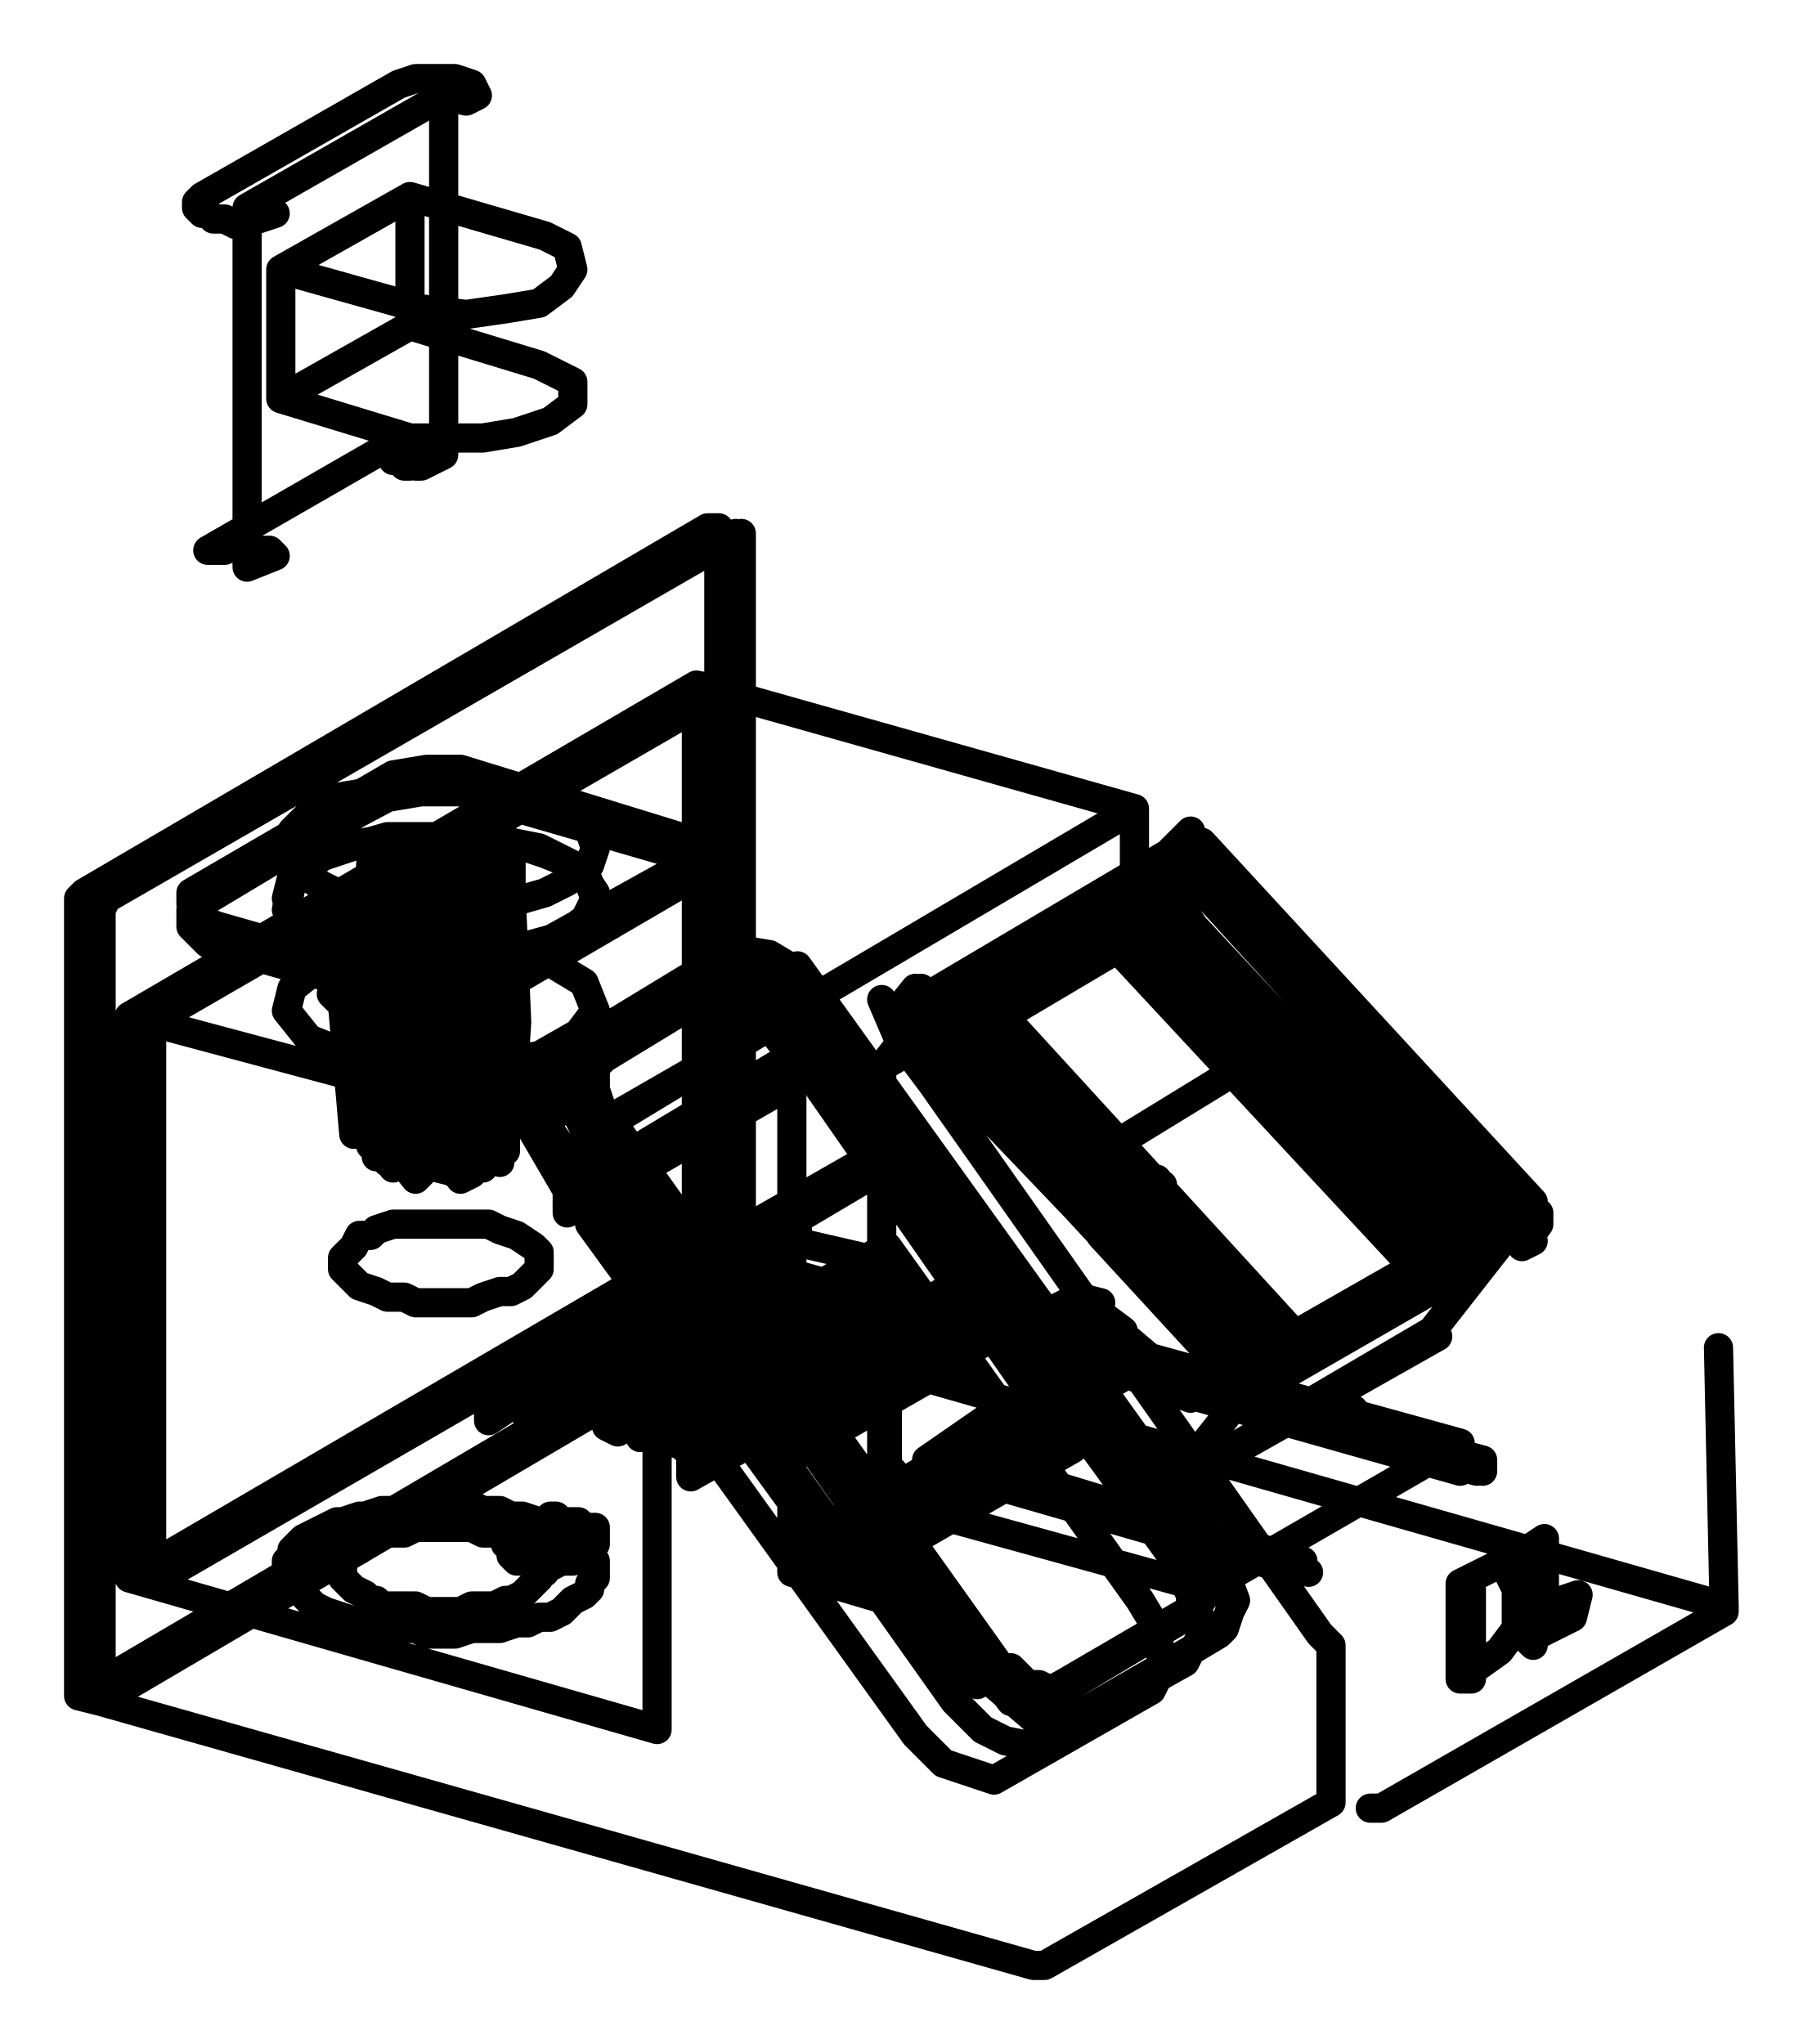
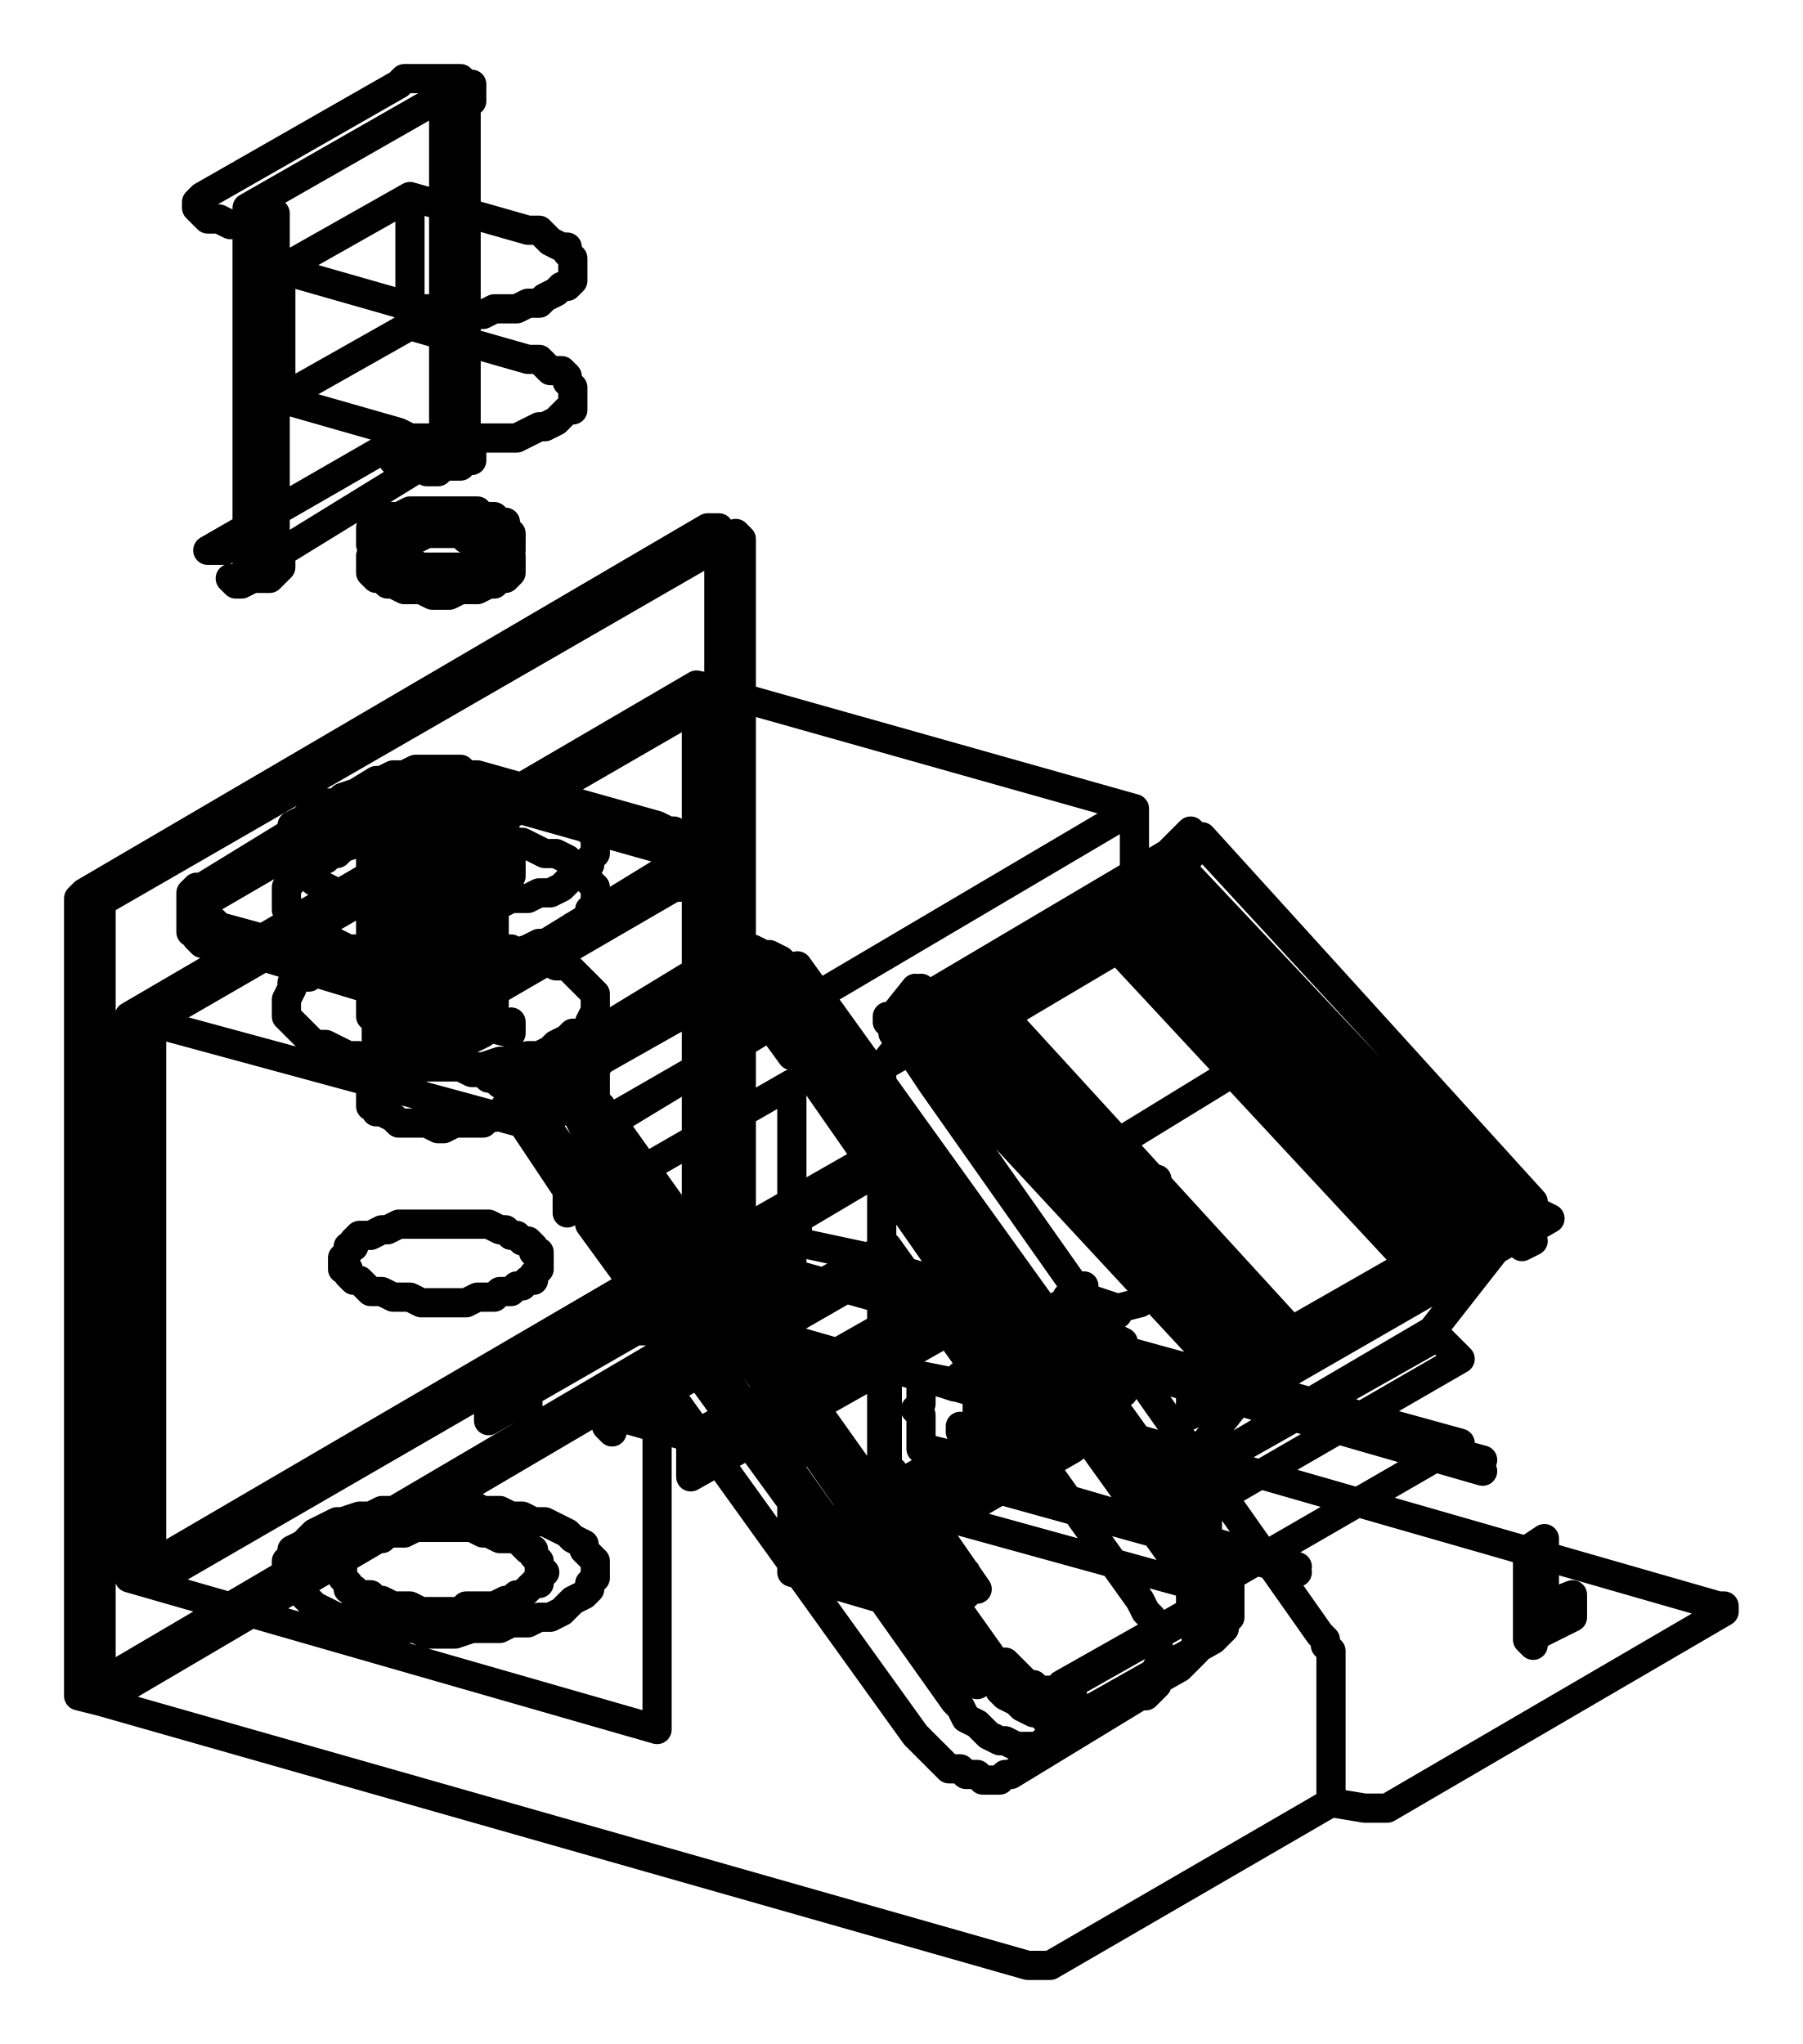
<svg xmlns="http://www.w3.org/2000/svg" viewBox="0 0 321 364">
-   <path d="M23 181L94 200L101 212L101 216L141 193L141 280L202 244L124 222L124 122L202 144L141 180L135 178L125 175L97 190L95 195L96 201L103 195L103 186L131 169L137 170L142 173L217 277L220 285L217 291L191 306L184 306L177 300L103 195M14 302L14 163L14 162L14 161L14 160L14 160L15 159L15 159L126 94L127 94L127 94L128 94L128 95L128 95L128 96L128 235L14 302L18 303L18 164L18 163L18 162L18 162L18 161L19 160L19 160L131 95L131 95L131 95L132 96L132 96L132 96L132 97L132 236L128 235M18 303L18 164L18 162L19 160L130 96L132 95L132 97L132 236L18 303L184 350L186 350L237 321L237 296L237 293L235 291L166 193L160 185L157 178M122 227L139 250L174 300L104 200L107 197L179 298L181 300L183 301L186 302L188 303L190 302L187 303L185 302L183 301L180 303L177 299L179 300L181 302L184 303L186 303L211 288L212 287L212 285L212 283L211 280L192 254L165 270L165 269L166 269L166 269L166 269L165 269L164 270L164 270L163 271L163 271L158 274L160 272L142 247L126 224L122 227L158 206L162 203L126 224M27 182L129 123L124 122L23 181L23 281L124 222L129 223L27 282M23 281L23 181L124 122L124 222L23 281L27 282L27 182L23 181M223 246L228 240L166 179L211 152L209 155L175 174L166 179L223 246L268 220L211 152L273 214L268 220M158 206L174 229L191 252L211 280L139 180L142 177L214 277L195 250L178 226L162 203M97 200L170 303L172 305L175 308L179 310L184 311L186 310L211 296L212 294L213 293L214 291L214 289L213 286L212 284L211 282L210 279L137 177M102 195L176 298L177 300L180 302L183 305L188 306L192 306L217 291L218 290L219 287L219 283L218 278L216 275L142 172M214 248L214 249L260 262L214 248L260 261L214 248L214 248L264 260L196 242M184 265L185 266L231 279L186 265L231 278L185 265L184 265L231 280L165 261M205 165L258 222L230 238L177 181L205 165L206 164L178 181L177 181L207 215L206 212L207 211M166 183L199 164L202 160L168 180L166 183L225 247L258 228L199 164M122 227L126 224L107 198L106 196L106 195L106 194L106 192L106 191L106 190L107 189L108 188L131 174L132 174L133 173L135 173L136 173L137 174L138 174L140 175L141 176L142 177L139 180L138 179L136 178L135 177L134 177L132 176L131 176L130 176L128 176L105 190L104 191L103 192L103 193L102 194L102 195L102 196L102 198L103 199L104 201L122 227L158 207L139 180L142 177L161 204L158 207M174 180L206 161L207 159L176 178L174 180L230 240L240 235L240 235L241 234L240 235L255 226L255 227L256 225L255 226L262 222L206 161M23 281L117 308L117 245L158 222L158 285L141 280M129 250L131 250L131 250L131 253L130 253L131 250L132 249L130 248L132 249L132 247L133 246L133 247L133 250L133 250L133 247L135 246L133 245L134 246L134 244L136 243L137 244L137 242L139 243L139 243L139 246L138 246L139 243L141 242L142 241L142 242L142 245L142 245L142 242L144 240L145 240L147 240L146 239L148 239L148 240L149 243L148 243L148 240L150 238L151 238L151 238L152 241L151 241L151 238L153 237L151 236L153 237L152 235L154 234L153 235L154 238L153 238L153 235L155 234L153 233L155 234L155 232L156 231L156 232L156 235L155 235L156 232L158 231L155 230L157 231L157 229L158 228L157 229L157 229L155 230L156 232L154 231L156 231L154 232L154 236L155 236L154 232L155 232L153 233L153 235L152 234L154 234L152 236L152 239L152 239L152 236L152 235L151 236L151 238L149 237L151 238L150 239L149 242L150 242L150 239L150 238L148 238L148 240L146 239L145 240L143 241L143 244L144 244L143 241L144 240L142 240L142 242L140 241L142 241L140 242L140 245L141 246L140 242L141 242L139 242L139 243L137 242L136 243L134 244L134 247L134 248L134 244L134 244L133 245L133 247L131 246L133 246L132 248L131 250L132 251L132 248L132 247L130 248L131 250L129 249L131 250L129 251L129 254L130 254L129 251L129 250L128 251M66 156L71 156L71 159L70 158L68 157L68 162L69 186L67 185L68 162L66 156L66 155L66 154L66 157L66 160L66 183L66 182L66 181L66 157L67 154L66 158L66 181L67 180L68 180L68 157L67 154L68 151L69 151L70 154L68 179L71 178L70 154L74 156L71 156L73 152L70 154L72 152L68 151M125 253L126 252L126 252L127 256L126 255L126 252L128 251L126 251L128 252L128 250L129 249L129 249L129 252L128 252L129 249L130 248L128 248L130 248L130 247L131 246L131 246L131 249L131 249L131 246L133 245L131 244L132 245L132 244L131 244L131 246L129 245L131 246L130 247L130 250L129 250L130 247L130 247L128 248L129 249L127 248L129 249L127 250L128 253L127 253L127 250L128 250L126 251L126 252L125 252L126 252L125 253L125 256L125 256L125 253L125 253L124 254L124 254L124 257L123 257L124 254L125 253L123 252L125 253L125 252L126 251L126 251L126 254L125 254L126 251L128 250L125 249L127 250L127 248L128 248L128 248L128 251L128 251L128 248L130 247L128 246L130 247L129 245L131 244L130 245L131 248L130 248L130 245L132 244L134 243L135 244L135 242L137 242L137 243L137 246L136 246L137 243L139 242L140 241L140 241L140 244L139 244L140 241L142 240L143 239L145 240L144 238L146 239L146 239L146 242L146 242L146 239L148 238L149 237L149 237L149 240L149 240L149 237L151 236L149 236L150 236L150 235L152 234L151 234L152 237L151 237L151 234L153 233L151 232L153 233L152 232L154 231L154 231L154 234L153 234L154 231L155 230L153 229L155 230L155 228L156 228L158 227L156 228M172 185L199 169L202 166L175 182L172 185L225 242L252 226L199 169M74 83L75 83L79 81L79 17L44 37L44 101L49 99L48 98L47 98L46 98L44 98L43 97L42 97L40 98L39 98L38 98L37 98L70 79L70 80L70 80L70 81L70 81L70 82L71 82L72 83L73 83M132 236L307 286L306 240M209 264L255 237L256 238L210 264L209 264L228 240L168 176M117 245L163 309L168 314L177 317L205 301L207 297L206 290L203 285L158 222M202 244L202 241L157 267L157 190L202 164L202 144M204 162L261 224L229 242L230 241L173 180M214 249L264 262L264 260L214 248L263 262L214 249M54 150L69 142L75 141L82 141L120 152L123 154L122 157L86 178L76 179L37 168L34 165L34 162L54 150M34 159L70 138L76 137L82 137L121 149L123 151L122 154L86 174L81 175L74 175L39 165L36 164L34 161L34 159M181 243L184 244L181 243L184 244L187 245L184 244L184 243L184 246L184 245L184 243L190 245L191 244L190 243L184 241L184 239L190 240L190 240L190 240L184 239L184 241L184 240L184 241L184 243L184 246L184 235L184 243L185 236L192 231L192 234L192 231L184 235L205 242L184 246L193 241L187 244L187 242L184 243L186 236L185 236L185 238L185 240L184 241L185 240L185 238L187 239M185 266L231 280L231 279L185 265L233 280L185 266M209 153L271 221L271 222L273 221L208 152M231 279L186 266L232 278L186 264L231 278M260 262L214 249L260 262L214 248L260 261M160 181L223 249L224 248L224 249L159 181M191 258L151 281L191 258L192 257L141 186L141 180M50 71L50 48L73 35L73 58L50 71L73 78L79 78L86 78L92 77L98 75L102 72L102 68L96 65L73 58M69 151L72 152L71 156L75 159L78 160L80 160L80 165L78 165L78 180L78 201L73 200L70 199L67 198L66 196L66 194L68 192L71 191L75 190L72 178L71 156L74 156L73 152L75 155L75 170L75 190L75 179L68 179M105 218L145 273L185 250L146 194M71 203L75 178L61 179L59 177L63 174L64 164L59 168L65 171L66 172L66 182L64 181L61 179L63 202L65 201L70 201L71 203L66 204L61 179L73 175L63 174M128 244L130 243L129 244L129 246L127 245L129 245L127 246L128 250L127 249L127 246L128 246L126 247L127 249L125 248L127 248L125 249L126 253L125 252L125 249L125 249L124 250L124 252L122 251L125 252L123 253L123 256L122 256L123 253L123 252L122 253L121 253L122 257L121 256L121 253L123 252L121 252L123 253L122 251L124 250L124 250L124 254L123 253L124 250L125 249L123 249L125 249L125 248L126 247L126 247L126 250L126 250L126 247L128 246L126 246L127 246L127 245L129 244L127 245L127 245L126 246L126 247L124 246L126 247L124 248L124 251L125 251L124 248L125 248L123 249L124 250L122 249L124 250L122 251L122 254L122 254L122 251L122 251L121 252L121 253L120 253L119 253L120 257L120 254L120 253L122 253L120 254L121 254L119 253M186 245L187 244L186 244L184 243L194 238L187 242L188 243L187 244L190 242L192 239L192 234L193 231L192 231L196 232L192 234L197 237L192 239L192 231L193 241L205 242L192 231L192 234L192 235L192 236L192 239L200 237L192 231L186 236L194 238L188 243L189 244L187 244M165 260L166 260L231 279L184 265L184 264L165 260L186 264M196 243L198 243L264 262L214 248L212 248L196 243L212 249M156 228L158 228L158 228L158 232L158 232L158 228L160 228L158 227L158 228L156 228L157 229L156 232L157 233L157 229L155 228L157 229L155 230L155 230L154 231L154 232L152 232L155 232L153 233L152 236L153 237L153 233L153 233L152 234L152 236L150 235L152 235L150 236L150 240L151 240L150 236L151 236L149 237L150 239L148 238L146 239L145 240L144 243L145 243L145 240L145 240L143 239L143 241L142 240L140 241L140 242L139 242L137 242L135 244L135 246L136 247L135 244L136 243L134 243L134 244L132 244L134 244L132 245L132 248L133 248L132 245L133 245L131 246L132 248L130 247L132 247L130 248L130 251L130 252L130 248L130 248L129 249L129 251L128 250L129 250L128 252L128 254L128 255L128 252L128 251L126 252M132 242L134 243L133 243L134 246L133 246L133 243L135 242L136 241L138 242L138 240L139 239L141 240L141 238L143 239L143 239L143 242L142 242L143 239L144 238L146 237L148 238L147 236L149 236L148 236L149 239L148 239L148 236L150 235L148 234L150 235L150 233L151 232L151 233L151 236L150 236L151 233L152 232L150 231L152 232L152 230L153 229L152 230L152 230L150 231L151 233L149 232L151 232L149 234L149 237L150 237L149 234L150 233L148 234L148 236L147 235L149 236L147 237L147 240L147 240L147 237L147 236L146 237L144 238L144 241L144 242L144 238L144 238L142 238L143 239L141 238L139 239L138 240L137 243L138 244L138 240L138 240L136 241L135 242L134 245L135 245L135 242L135 242L133 241M126 227L129 225L132 223L159 207L162 205L128 225L126 227L140 246L170 229L169 228L169 228L170 228L171 228L170 228L169 228M99 251L99 248L100 248L101 247L99 247L100 246L102 245L103 244L105 243L106 242L108 242L109 241L111 240L112 239L114 238L115 238L117 237L118 236L120 235L121 234L122 233L124 232L125 232L127 231L128 230L130 229L131 228L133 227L134 226L136 226L137 225L138 224L140 223L140 224L138 224L138 225L137 225L137 226L136 226L135 227L134 226L134 228L133 227L132 229L131 228L131 230L130 229L130 230L128 230L128 231L127 231L127 232L125 232L125 233L124 232L124 234L122 233L122 235L121 234L121 236L120 235L119 236L118 236L118 237L117 237L116 238L115 238L115 239L114 238L114 240L112 239L112 240L111 240L111 241L109 241L109 242L108 242L108 243L106 242L106 244L105 243L105 245L103 244L103 246L102 245L102 246L100 246L100 247L99 247L99 248L98 248L99 251L100 252L100 248L98 248M189 172L176 176L195 205L195 206L226 187L227 187L208 158L189 172M78 201L82 200L86 200L86 179L86 164L88 164L88 158L82 158L89 162L88 157L91 161L91 161L91 184L85 185L86 197L87 183L90 181M18 303L132 236M195 206L227 241L259 222L226 187M132 220L90 244L132 220L123 226L122 227L123 228L123 226L124 226L124 227L123 226L125 227L123 228L123 231L123 228L123 231L123 231M108 254L110 255L156 228L155 229L155 227L153 228L152 229L150 230L148 231L147 231L146 232L144 233L143 234L141 235L140 236L141 236L141 235L143 236L143 234L144 235L144 233L146 234L146 232L147 233L147 231L149 232L148 231L150 231L150 230L152 230L151 234L152 234L152 230L152 229L153 233L153 230L153 228L154 232L155 229L155 228L153 230L153 229L152 229M95 243L96 244L94 245L95 243L95 248L93 249L87 253L87 246L134 218L134 226L126 230L123 231L124 227L125 226L123 231L124 231L124 227L126 226L125 226L126 230L126 226M58 152L65 150L74 149L86 149L96 151L104 155L106 160L104 164L99 167L88 170L75 171L63 169L54 165L51 162L52 157L58 152M56 273L54 274L53 275L52 276L52 277L51 278L51 279L51 280L51 281L52 282L53 283L54 284L55 285L56 286L58 287L61 288L64 289L66 289L69 290L71 290L74 290L76 291L79 291L81 291L84 290L87 290L89 290L92 289L94 289L96 288L98 288L100 287L101 286L102 285L104 284L105 283L105 282L106 281L106 280L106 279L106 278L105 277L104 275L102 274L101 273L99 272L98 271L96 271L93 270L91 270L89 269L86 269L84 268L80 268L78 268L75 268L73 268L71 269L68 269L65 270L64 270L61 271L60 271L58 272L56 273M55 145L52 148L51 151L52 154L56 157L62 160L71 161L80 162L90 161L97 159L101 157L105 154L106 151L105 148L102 145L98 143L94 141L86 140L80 140L74 140L66 141L60 142L55 145M56 153L52 156L51 160L52 163L55 166L60 168L66 170L74 171L82 171L89 170L95 169L101 166L105 163L106 159L104 156L102 154L97 152L91 150L83 149L75 149L69 149L62 151L56 153M52 176L57 172L64 170L72 168L83 168L92 169L99 172L104 175L106 180L103 184L96 188L89 189L77 190L65 189L55 185L51 180L52 176M142 250L172 232L172 232L173 232L174 231L175 231L174 231L174 232L176 230L178 229L145 248L142 250L157 270L160 268L157 263L157 262L158 262L159 262L158 262L157 263L157 263M107 201L140 181L142 180L109 199L107 201L124 224L127 222L123 216L123 216L123 215M94 255L94 248L141 221L141 228L94 255M123 263L123 256L170 229L169 232L169 237L123 263M81 209L83 207L85 208L85 201L84 200L86 201L86 208L86 206L89 207L89 199L86 198L90 198L90 205L86 206L86 198L84 200L83 207L78 208L77 205L80 201L81 209L81 202L80 201L82 202L82 209L83 207L82 205M83 203L88 202L88 194L84 195L88 202L86 203L82 204L82 208L86 203L84 195L83 203L85 201L84 193L84 195L81 194L84 193L84 200L81 201L83 203L86 203L86 204L82 204L82 209L84 209L76 207L78 208L82 209L82 208L80 207M214 150L273 214L255 237M67 206L71 198L67 198L67 206L70 205L71 198L67 197L67 204L70 205L72 204L68 202L68 195L71 196L69 195L69 202L72 203L71 201L71 194L72 195L71 196L67 204L67 196L71 196L70 205L67 204M145 273L185 250L191 258L150 281L145 273M128 242L130 242L130 243L128 242L130 243L127 243L126 244L124 245L123 246L121 247L120 247L118 248L117 249L116 250L114 251L115 255L115 252L116 250L117 254L117 251L117 249L118 253L118 250L118 248L120 252L120 249L120 247L121 251L121 248L121 247L122 250L123 247L123 246L124 250L124 246L124 245L125 249L126 246L126 244L127 248L127 245L127 243L128 247L128 244L129 244L127 243M202 241L260 257L215 283M157 232L169 236L169 232L168 232L168 236L123 263L123 256L109 252L113 252L114 256L114 252L116 251L114 251M90 193L92 195L91 197L92 182L91 159L91 158L91 182L91 181L90 181L90 158L88 160L88 157L91 155L91 158L91 153M128 176L104 190L103 191L102 193L102 195L103 198L104 200L107 197L106 194L106 192L106 190L107 188L132 173L135 173L137 173L139 174L142 177L139 180L137 178L135 177L133 176L131 176L128 176M205 228L206 230L206 228L205 228L206 228L207 229L209 231L208 232L219 245L196 220L199 218L206 210L203 212L196 220L208 232L207 230L206 230M153 228L155 228L153 229L154 231L152 230L154 231L152 232L152 235L152 235L152 232L152 232L151 232L151 234L150 233L152 234L150 235L150 238L150 238L150 235L150 235L149 236L149 237L147 236L149 237L148 238L147 241L148 241L148 238L148 238L146 237L146 239L144 238L143 239L141 240L141 243L142 243L141 240L142 240L139 239L140 241L138 240L140 241L138 242L138 245L139 245L138 242L139 242L136 241L137 243L135 242L134 243L132 244L132 247L132 247L132 244L132 244L130 243M75 155L76 155L76 178L78 177L80 177L79 155L76 155L80 156L80 155L80 177L84 191L80 190L75 190M173 181L229 242L217 226M153 237L154 236L154 236L154 239L154 239L154 236L156 235L154 234L156 235L155 234L157 233L156 233L157 236L156 236L156 233L158 232L156 231L158 232L158 231L159 230L159 230L159 233L158 233L159 230L160 229L158 228L160 228L160 229L158 228L159 230L157 229L159 230L157 231L157 234L158 234L157 231L158 231L156 231L156 233L155 232L157 233L155 234L155 237L155 237L155 234L155 234L154 234L154 236L152 235L154 236L153 237L152 240L153 240L153 237L153 237L151 238M92 195L119 179L125 178L133 178L128 176L123 176L96 191L94 196L94 200L93 198L92 195M129 223L129 123M96 201L152 280L151 281M126 255L168 230L126 255M132 256L174 232L132 256M126 255L168 230L126 255M132 257L174 232L132 257M90 244L132 220L90 244M96 246L138 222L96 246M214 249L260 262L260 261L214 248M186 266L231 279L231 278L186 265M122 255L122 254L121 254L122 258L122 255L124 254L122 253L122 255L121 254L122 253L124 254L123 252L125 252L124 252L125 255L124 255L124 252L126 251L124 250L126 251L125 249L127 248L127 249L127 252L126 252L127 249L128 248L126 247L128 248L128 246L129 245L129 246L129 249L129 248L129 246L131 244L129 244L130 245L130 243L132 244L132 242L133 243L133 241L135 242L134 240L136 241L136 240L137 239L139 238L140 237L142 236L140 236M202 160L261 224L258 228M168 180L228 243L225 247M214 237L216 237L215 238L214 237L215 237L214 238L214 238L215 237L215 238L214 238L219 232L215 237L219 232L214 238L219 245L213 236L218 230L213 236L217 230L212 236M157 190L168 176L214 150L202 164M73 35L97 42L101 44L102 48L100 51L96 54L90 55L83 56L75 55L50 48M179 179L173 181L204 162L205 162L173 180L173 181L179 179M94 248L108 252L108 254L154 227L154 224L141 221M97 200L103 195L102 195L97 200L97 200L97 197L97 195L97 193L98 190L100 189L124 174L127 174L130 174L134 176L136 177L137 177L142 172L142 172L136 177M216 239L217 240L217 238L216 239L216 239L216 240L215 239L216 239L217 238L222 243L199 218L206 226L205 225L210 220L206 226L206 226L205 227L206 226L207 227L206 228L206 228L207 229L206 230M207 159L262 218L263 220L262 222M176 178L230 237L232 238L230 240M86 196L90 198L90 205L86 204L86 206L84 200L86 197L86 198L86 196L90 196L90 204L86 203L90 203L90 196L86 196L86 204L84 209L82 205L86 206L84 209L82 210M205 162L262 223L261 224M87 246L94 248L94 255L141 228L141 221L134 218M64 276L63 276L62 277L61 277L61 278L61 279L61 280L61 281L61 281L62 282L62 282L63 283L65 284L66 285L67 285L68 286L70 286L71 286L74 286L76 287L78 287L80 287L82 287L84 286L86 286L87 286L88 286L90 285L91 285L93 284L94 283L95 282L96 281L96 280L97 280L97 279L96 278L96 277L95 277L95 276L94 276L93 275L91 274L89 273L87 273L86 273L84 272L82 272L81 272L79 272L77 272L76 272L74 272L72 273L71 273L69 273L67 274L65 274L64 276M44 37L49 38L46 39L42 40L40 39L38 39L37 38L36 38L35 37L35 36L36 35L71 15L74 14L76 14L78 14L79 14L80 14L81 14L84 15L85 17L83 18L79 17M195 252L213 278L214 279L214 281L214 283L214 285L213 286L189 300L187 301L185 300L183 300L182 299L180 297L177 299M175 182L228 238L225 242M202 166L255 222L252 226M84 191L88 192L90 193L88 179L88 156L88 154L89 151L83 151L88 157L82 158L71 156L68 157M64 220L63 222L62 223L61 224L61 225L61 226L62 227L64 229L67 230L69 231L71 231L72 231L74 232L77 232L80 232L84 232L86 231L89 230L91 230L93 229L94 228L95 227L96 226L96 226L96 225L96 224L96 223L95 222L92 220L89 219L87 218L85 218L82 218L78 218L75 218L72 218L70 218L67 219L66 220L64 220M157 267L215 283L215 268L210 264M178 181L230 237L230 238M206 164L258 221L258 222M224 248L225 247L226 245L224 243L222 242L221 243L221 245L222 247L223 248L224 248L223 249L222 249L221 248L223 249L224 247L224 245L223 244L221 243L220 243L219 245L220 247L221 248L219 248L219 243L219 248L219 242L224 244L221 243L219 242L219 248L217 249L217 244M178 251L165 261L165 260L178 251L196 243L196 242L178 251M141 188L141 186L135 178L133 178L141 188L101 212M105 240L96 246L138 222L127 227L128 227M244 322L246 322L307 287L307 286M171 237L177 238L170 242L170 238L169 238L168 239L167 243L170 242L169 238L167 243L168 244L140 260M84 155L85 155L85 178L86 178L88 179L88 154L83 151L86 157L85 155L88 154L86 150M272 292L272 276L275 274L275 286L281 284L280 288L272 292L273 293L273 276L272 276M124 246L124 246L123 247L123 249L121 248L123 249L122 250L121 253L122 253L122 250L122 249L120 250L121 252L119 251L121 252L119 253L119 256L120 256L119 253L120 253L121 252L121 252L120 255L121 255L121 252L122 251L120 250L122 251L122 249L123 249L123 249L123 252L123 252L123 249L125 248L123 247L124 248L124 246L126 246L124 246M141 250L132 256L142 250L141 250L141 250L141 254L141 254L141 250L142 250L141 249L142 248L144 247L145 246L146 248L144 247L144 249L142 248L143 250L141 249L141 250L139 250L138 250L140 254L140 251L139 250L141 250L140 251L140 251L138 250M75 209L74 210L76 206L71 206L70 200L70 208L71 206L74 210L70 205L71 206L68 206L68 199L71 198L71 206L69 207L69 200L71 198M114 237L114 235L142 219L142 220L114 237L115 237L115 236L114 235M92 272L91 272L90 273L90 273L90 274L90 274L90 274L90 275L91 275L91 276L92 276L93 276L94 277L96 277L98 277L100 277L102 277L104 276L105 275L105 275L104 274L103 274L102 273L100 273L99 273L98 273L96 273L94 273L93 274L92 274L91 275L91 275L91 276L91 276L91 277L92 278L93 278L94 278L96 279L97 279L98 279L100 278L101 278L102 278L104 277L104 277L105 276L105 275L106 275L106 274L106 273L106 272L104 272L103 271L103 271L102 271L101 271L100 271L99 270L98 270L97 271L96 271L95 271L94 271L93 271L92 272L92 272M260 299L260 282L266 279L268 279L270 283L270 290L267 294L260 299L262 299L262 283L260 282M147 246L149 246L148 246L150 245L148 245L150 245L150 246L150 248L150 249L150 246L151 244L150 244L152 244L151 245L152 248L151 248L151 245L153 244L151 243L153 244L152 242L154 243L154 241L152 242L151 243L151 245L150 244L150 246L148 245L148 246L148 250L147 246L148 245L150 244L151 243L151 243L152 242L152 242L154 241L152 241M124 215L125 215L129 221L157 205L140 181M163 176L159 181L208 152L212 148M157 234L159 233L158 234L159 237L158 237L158 234L160 233L158 232L160 233L160 231L161 230L161 231L161 234L160 234L161 231L162 230L160 229L162 228L162 230L160 229L161 231L159 230L161 230L159 231L159 234L160 235L159 231L160 231L158 232L158 234L157 233L159 233L157 234L157 238L157 238L157 234L157 234L156 235M77 199L79 186L78 201L81 188L82 165L80 164L78 165M238 253L241 251L238 254L237 254L238 253L241 251L237 253L241 251L238 252L237 252L238 252L240 251L237 253L240 251L238 253L236 254L237 253L240 251L236 253L236 254L237 253L238 254L238 255L240 255L242 254L240 255L238 255M224 248L227 245L228 243L274 216L274 218L271 222M164 176L160 181L209 153L212 148M183 239L185 239L192 241L198 243L192 241L199 244L197 244L192 247L197 244L191 242L192 241L196 244L191 242L197 244M71 178L75 179L78 192L76 194L75 193L76 200L75 202L77 201L76 200L76 193L76 194L71 196L72 204L72 203L72 195" fill="none" stroke="#000" stroke-width="5.2" stroke-linecap="round" stroke-linejoin="round" />
+   <path d="M14 302L14 163L14 162L14 161L14 160L14 160L15 159L15 159L126 94L127 94L127 94L128 94L128 95L128 95L128 96L128 235L14 302L18 303L18 164L18 163L18 162L18 162L18 161L19 160L19 160L131 95L131 95L131 95L132 96L132 96L132 96L132 97L132 236L128 235M18 303L18 164L18 163L18 162L18 162L18 161L19 160L19 160L130 96L131 95L131 95L132 96L132 96L132 96L132 97L132 236L18 303L183 350L184 350L184 350L185 350L186 350L187 350L187 350L237 321L237 296L237 295L237 294L236 293L236 292L235 291L166 193L164 190L162 187L161 186L160 185L159 184L159 182L158 182L158 181M23 181L93 200L101 212L101 216L141 193L141 280L202 244L124 222L124 122L202 144L141 180L136 178L133 177L132 178L130 178L129 178L128 178L127 178L126 178L125 178L124 178L123 178L122 178L121 179L120 179L120 179L119 179L118 180L118 180L117 180L94 193L94 194L93 194L93 194L92 195L92 195L92 196L92 196L92 196L92 197L92 197L92 198L93 198L93 198L94 199L94 199L94 200L94 198L94 197L94 195L95 194L95 193L96 192L97 191L98 190L121 177L122 176L123 176L124 176L126 176L127 176L129 177L130 177L132 178M122 227L126 224L162 203L158 206L122 227L139 250L174 300L104 200L107 197L178 297L179 298L180 299L181 300L182 301L184 302L185 302L186 302L187 303L189 302L190 302L191 302L190 302L189 302L188 303L186 302L185 302L184 302L183 301L179 296L177 298L178 299L179 300L180 301L181 302L182 302L183 302L184 303L185 303L186 302L187 302L210 289L211 288L211 288L212 287L212 286L212 285L212 283L212 282L211 281L211 280L210 278L192 254L165 270L174 283L172 281L172 280L171 279M27 182L129 123L124 122L23 181L23 281L124 222L129 223L27 282M23 281L23 181L124 122L124 222L23 281L27 282L27 182L23 181M158 206L174 229L191 252L210 279L139 180L142 177L214 276L195 250L178 226L162 203M163 182L209 156L214 149L168 176L163 182L223 246L268 220L209 156M97 200L170 303L171 304L172 306L174 307L175 308L176 309L178 310L179 310L181 311L182 311L184 311L185 311L186 310L187 310L210 297L211 296L212 295L213 294L213 293L213 292L214 290L214 289L213 287L213 286L212 284L212 282L211 281L210 279L137 177M102 195L176 298L177 299L178 301L179 302L181 303L182 304L184 305L185 305L186 306L188 306L189 306L191 306L192 306L193 305L216 292L217 291L218 290L218 289L219 288L219 287L219 285L219 284L219 282L219 281L218 279L218 278L217 276L216 275L142 172M102 195L176 298L177 299L178 301L179 302L181 303L182 304L184 305L185 305L186 306L188 306L189 306L190 306L192 306L193 305L216 292L217 291L218 290L218 289L219 288L219 287L219 285L219 284L219 282L219 281L218 279L218 278L217 276L216 275L142 172M166 183L199 164L202 160L168 180L166 183L225 247L258 228L199 164M174 180L206 161L207 159L176 178L174 180L230 240L240 235L240 235L241 234L240 235L255 226L255 227L256 225L255 226L262 222L206 161M23 281L117 308L117 245L158 222L158 285L141 280M237 321L243 322L244 322L244 322L245 322L246 322L246 322L247 322L307 287L307 287L307 287L307 286L307 286L306 286L306 286L132 236M172 185L199 169L202 166L175 182L172 185L225 242L252 226L199 169M73 185L75 186L75 163L75 163L75 163L76 163L77 163L76 163L76 186L78 186L78 163L77 163L78 163L79 163L80 163L78 163L78 186L81 186L81 163L80 163L81 163L82 163L83 163L81 163L81 186L84 185L84 162L83 163L84 162L84 162L85 162L84 162L84 185L86 184L86 162L86 161L87 161L87 160L87 160L87 160L87 159L87 159L86 158L86 158L86 158L85 158L86 158L88 156L88 156M71 79L70 79L37 98L38 98L39 98L40 98L42 97L43 97L44 98L46 98L47 98L48 98L49 99L44 101L44 37L79 17L79 81L75 83L74 83L72 83L72 83L71 82L70 82L70 81L70 81L70 80L70 80L70 79L71 79L72 78L71 79M209 264L255 237L256 238L210 264L209 264L228 240L168 176M117 245L163 309L164 310L165 311L166 312L168 314L169 315L171 315L172 316L174 316L175 317L176 317L178 317L179 316L180 316L203 302L204 302L205 301L206 300L206 299L206 297L207 296L207 295L206 293L206 292L206 290L205 288L204 287L203 285L158 222M202 244L202 241L157 267L157 190L202 164L202 144M173 181L229 242L261 224L204 162M36 158L67 139L68 139L70 138L71 138L72 138L74 137L75 137L77 137L79 137L80 137L82 137L83 138L85 138L117 147L119 148L120 148L121 149L122 149L122 150L123 151L123 151L123 152L122 153L122 153L121 154L120 154L89 173L88 173L87 174L85 174L84 174L82 175L81 175L79 175L78 175L76 175L74 175L73 174L72 174L39 165L38 164L36 164L35 163L35 163L34 162L34 161L34 161L34 160L34 159L34 159L35 158L36 158M36 161L67 143L68 142L70 142L71 142L72 141L74 141L75 141L77 141L79 141L80 141L82 141L83 141L85 142L117 151L119 151L120 152L121 152L122 153L122 154L123 154L123 155L123 156L122 156L122 157L121 158L120 158L89 176L88 177L87 177L85 178L84 178L82 178L81 178L79 179L78 179L76 178L74 178L73 178L72 178L39 168L38 168L36 168L35 167L35 166L34 166L34 165L34 164L34 164L34 163L34 162L35 162L36 161M160 181L223 249L224 248L225 249L223 250L159 181M209 153L271 221L271 221L271 222L273 221L208 152M191 258L151 281L191 258L192 257L141 186L141 180M50 71L50 48L73 35L73 58L50 71L71 77L73 78L75 78L77 78L79 78L81 78L84 78L86 78L88 78L90 78L92 78L94 77L96 76L97 76L99 75L100 74L101 73L102 73L102 72L102 71L102 70L102 69L101 68L101 67L100 66L98 66L97 65L96 64L94 64L73 58M105 218L145 273L185 250L146 194M177 181L205 165L206 164L178 181L177 181L230 238L207 214L206 215M105 190L128 177L129 176L130 176L131 176L132 176L134 177L135 177L136 178L138 179L139 180L142 177L141 176L140 175L138 174L137 174L136 173L135 173L133 173L132 174L131 174L108 187L107 188L107 189L106 190L106 191L106 192L106 194L106 195L106 196L107 198L126 224L122 227L104 201L103 199L102 198L102 196L102 195L102 194L103 193L103 192L104 191L105 190M18 303L132 236M195 206L227 241L259 222L226 187M155 224L155 227L108 254L108 252L155 224L141 221M56 273L55 274L54 275L52 276L52 277L51 278L51 279L51 280L51 281L52 282L53 283L54 284L55 285L56 286L58 287L60 288L62 288L64 289L66 289L69 290L71 290L74 290L76 291L79 291L81 291L84 290L87 290L89 290L91 289L94 289L96 288L98 288L100 287L101 286L102 285L104 284L105 283L105 282L106 281L106 280L106 279L106 278L105 277L104 276L104 275L102 274L101 273L99 272L97 271L95 271L93 270L91 270L89 269L86 269L84 268L81 268L78 268L76 268L73 268L71 269L68 269L66 270L64 270L61 271L60 271L58 272L56 273M56 144L55 145L54 146L52 147L52 148L51 149L51 150L51 151L51 152L52 153L53 154L54 155L55 156L56 157L58 158L60 159L62 160L64 160L66 161L69 161L71 161L74 162L76 162L79 162L81 162L84 162L87 161L89 161L91 160L94 160L96 159L98 159L100 158L101 157L102 156L104 155L105 154L105 153L106 152L106 151L106 150L106 149L105 148L104 147L104 146L102 145L101 144L99 143L97 142L95 142L93 141L91 141L89 140L86 140L84 140L81 140L78 140L76 140L73 140L71 140L68 140L66 141L64 141L61 142L60 143L58 143L56 144M56 173L55 174L53 174L52 175L52 176L51 178L51 179L51 180L51 181L52 182L53 183L54 184L55 185L56 186L58 186L60 187L62 188L64 188L66 189L68 189L71 190L74 190L76 190L79 190L81 190L84 190L86 190L89 189L91 189L94 188L96 188L98 187L99 186L101 185L102 184L104 184L105 183L105 182L106 180L106 179L106 178L106 177L105 176L104 175L103 174L102 173L101 172L99 172L97 171L95 170L93 170L91 169L88 169L86 168L84 168L81 168L78 168L76 168L73 168L71 168L68 169L66 169L64 170L61 170L59 171L58 172L56 173M56 153L55 154L54 155L52 156L52 157L51 158L51 159L51 160L51 162L52 162L53 164L54 164L55 165L56 166L58 167L60 168L62 169L64 169L66 170L69 170L71 170L74 171L76 171L79 171L81 171L84 171L87 170L89 170L91 170L94 169L96 168L98 168L100 167L101 166L102 165L104 164L105 163L105 162L106 161L106 160L106 159L106 158L105 157L104 156L104 155L102 154L101 153L99 152L97 152L95 151L93 150L91 150L89 149L86 149L84 149L81 149L78 149L76 149L73 149L71 149L68 149L66 150L64 150L61 151L60 152L58 152L56 153M56 153L55 154L53 155L52 156L52 157L51 158L51 159L51 160L51 162L52 162L53 164L54 164L55 166L56 166L58 167L60 168L62 169L64 169L66 170L68 170L71 171L74 171L76 171L79 171L81 171L84 171L86 170L89 170L91 170L94 169L96 168L98 168L99 167L101 166L102 165L104 164L105 163L105 162L106 161L106 160L106 159L106 158L105 157L104 156L103 155L102 154L101 153L99 152L97 152L95 151L93 150L91 150L88 149L86 149L84 149L81 149L78 149L76 149L73 149L71 149L68 150L66 150L64 150L61 151L59 152L58 153L56 153M123 263L123 256L170 229L170 232L169 233L169 237L123 263M94 255L94 248L141 221L141 228L94 255M107 201L140 181L142 180L109 199L107 201L124 224L127 222L123 216M134 229L135 229L136 230L137 232L138 233L140 234L132 223L159 207L162 205L128 225L126 227L129 225L137 236L136 234L135 232L134 231L133 231L133 230M214 150L273 214L255 237M92 249L92 244L95 243L95 247L92 249L94 249L87 253L87 246L134 218L134 226L126 230L125 230L123 231L123 227L125 226L125 230M145 273L185 250L191 258L150 281L145 273M202 241L260 257L215 283M174 251L174 250L174 250L174 248L174 243L174 241L174 242L174 243L174 240L174 239L174 244L174 245L174 246L174 253L178 254L179 253L175 252L180 254L181 254L188 256L182 254L182 254L175 252L180 254L182 254L181 254L174 253L179 254L180 254L188 257L182 255L181 256L181 257L181 258L182 258L182 257L183 256L182 257L181 257L181 256M228 243L274 216L276 217L229 244L228 243M105 190L128 176L129 176L130 176L131 176L132 176L134 176L135 177L136 178L138 178L139 180L142 177L141 176L140 175L139 174L137 173L136 173L135 173L133 173L132 173L131 173L108 187L108 187L107 188L106 189L106 190L106 192L106 193L106 194L106 196L107 197L104 200L103 199L103 197L102 196L102 194L102 193L103 192L103 191L104 190L105 190M205 165L258 222L230 238M206 164L258 221L230 237M200 223L205 217L201 223L201 223L206 217L201 222L201 223L202 224L204 226L205 227L204 228L204 227L203 226L202 225L201 224L202 224L201 222L200 223L201 223L201 224L203 226L204 228L196 220L199 218L206 210L203 212L196 220L199 222L199 221L196 220L200 223L199 222M173 181L195 205L195 206L226 187L227 187L204 163M214 221L230 238L230 237L178 181M129 223L129 123M96 201L103 195L102 195L95 201L96 201L96 199L96 197L96 196L96 194L96 193L96 192L97 191L98 190L99 189L122 176L123 175L124 175L126 175L127 175L129 175L130 176L132 176L133 177L135 178L136 178L141 186L141 188L133 177M95 201L152 280L151 281M176 235L176 236L178 237L174 232L176 230L178 229L145 248L142 250L172 232L176 238L176 237L175 236M132 256L174 232L132 256M126 255L168 230L126 255M132 257L174 232L132 257M90 244L132 220L90 244M96 246L138 222L96 246M96 246L138 222L96 246M126 255L168 230L126 255M132 220L90 244L132 220M164 245L164 250L163 251L164 252L164 258L168 260L169 259L165 258L170 260L171 260L178 262L172 260L172 260L165 258L170 260L172 260L171 260L164 258L169 260L170 260L177 262L172 260L171 262L171 263L171 264L172 264L172 263L172 262L172 263L171 262L171 262M168 176L228 240L223 246M214 149L273 214L268 220M214 226L214 226L210 232L214 226L213 226L209 232L219 244L212 236L212 235L214 236L213 237L212 236L217 230L213 237L214 237L214 238L215 238L214 236L214 237L214 237L219 232L214 238M173 180L230 241L229 242L227 235L227 234M202 160L261 224L258 228M168 180L228 243L225 247M178 236L179 236L181 235L188 236L190 237L192 238L190 237L192 238L194 238L193 238L195 239L190 237L191 238L190 237L188 237L187 236L186 236L184 236L183 235L182 235L181 235L179 236L178 236L177 237L176 238L174 239L179 240L180 241L181 241L182 241L183 242L187 243L182 241L188 243L181 241L174 239L174 240L174 241L174 241L174 240M157 190L168 176L214 150L202 164M126 224L142 247L160 272L158 274L163 271L172 284L171 282L170 280L169 280M50 48L71 54L73 55L75 55L77 55L79 56L81 56L84 56L86 56L88 55L90 55L92 55L94 54L96 54L97 53L99 52L100 51L101 51L102 50L102 49L102 48L102 47L102 46L101 45L101 44L100 44L98 43L97 42L96 41L94 41L73 35M179 179L173 181L204 162L205 162L173 180L173 181L179 179M97 200L103 195L102 195L97 200L97 200L97 198L97 196L97 195L97 194L97 192L98 191L98 190L99 189L100 188L123 175L124 174L126 174L127 174L128 174L130 174L131 175L133 176L134 176L136 177L137 177L142 172L142 172L136 177M180 263L180 256L185 258L185 252L185 244L184 244L183 245L183 257L180 256L180 258L181 258L180 260L179 259L179 258L179 257L179 256L179 257L179 256L185 258L185 255L185 258L184 257L184 259L171 255L171 254L174 255M191 248L191 248L184 246L192 241L193 230L184 235L184 246L184 245L184 246L184 243L184 241L184 239L184 236L184 235L194 237L189 238L184 236M207 159L262 218L263 220L262 222M176 178L230 237L232 238L230 240M168 246L169 246L170 247L164 245L169 246L170 246L171 247L172 247L178 249L172 247L172 247L170 247L169 246L170 247L170 247L170 246L170 246L172 247L178 248L178 248L173 246L171 246L170 246L171 246L171 246L171 245L172 246L173 246L179 247L180 247L174 245L172 245L174 245L180 247L179 247L173 246L172 246M205 162L262 223L261 224M87 246L94 248L94 255L141 228L141 221L134 218M64 275L63 276L62 276L62 277L61 278L61 279L61 279L61 280L61 281L61 281L62 282L62 283L63 283L64 284L66 284L67 285L68 285L70 286L71 286L73 286L75 287L76 287L78 287L80 287L82 287L83 286L85 286L87 286L88 286L90 285L91 285L92 284L93 284L94 283L95 282L96 282L96 281L96 280L97 280L96 279L96 278L96 278L95 277L95 276L94 276L93 275L92 274L90 274L89 274L87 273L86 273L84 272L82 272L81 272L79 272L77 272L76 272L74 272L72 273L70 273L69 273L68 274L66 274L65 275L64 275M203 212L226 237L219 244L222 243L221 243L221 242L222 243L199 218M44 37L49 38L48 39L47 39L46 39L44 40L43 40L42 40L41 40L39 39L38 39L37 39L36 38L36 38L35 37L35 37L35 36L35 36L36 35L36 35L71 15L72 14L73 14L74 14L75 14L76 14L78 14L79 14L80 14L81 14L82 14L83 15L84 15L84 16L84 16L84 17L84 17L84 18L83 18L79 17M84 180L86 181L88 179L88 156L89 157L90 157L90 158L86 158L86 181L87 182L87 159L86 158L86 158M175 182L228 238L225 242M202 166L255 222L252 226M157 267L215 283L215 268L210 264M64 220L63 221L63 222L62 222L62 223L61 224L61 224L61 225L61 226L62 226L62 227L63 228L64 228L65 229L66 230L67 230L68 230L70 231L72 231L73 231L75 232L76 232L78 232L80 232L82 232L83 232L85 231L86 231L88 231L89 230L91 230L92 229L93 229L94 228L95 228L95 227L96 226L96 226L96 225L96 224L96 223L95 223L95 222L94 221L93 221L92 220L91 220L90 219L89 219L87 218L86 218L84 218L82 218L81 218L79 218L77 218L76 218L74 218L72 218L71 218L69 219L68 219L66 220L65 220L64 220M195 252L212 277L213 278L214 279L214 280L214 282L214 283L214 284L214 285L214 286L213 286L212 287L189 300L189 301L188 301L186 301L185 301L184 300L183 300L182 299L181 298L180 297L179 296M189 250L190 251L195 252L195 246L195 239L194 238L194 239L194 251L190 250L190 252L191 252L190 254L189 253L190 252L189 251L189 250L189 251L189 250L195 252L195 249L195 252L194 252L194 253L181 249L181 248L184 249M68 180L68 157L67 157L67 158L66 158L66 181L67 180L67 180L68 180L72 181L72 158L68 157M109 252L123 256L123 263L169 236L169 233L168 232M196 220L219 244L208 232L209 232L211 234L215 228L216 228L211 234L216 228L216 228M44 101L49 102L48 103L47 103L46 103L45 103L43 104L42 104L41 103L42 104L43 104L45 103L46 103L47 103L48 102L49 102L49 102L50 101L50 101L50 100L50 100L49 99L49 99L75 83L76 84L78 84L79 83L80 83L81 83L82 83L83 82L84 82L84 81L84 81L84 80L84 80L84 80L84 81L84 81L84 82L83 82L79 81M139 180L142 177L161 204L158 207L139 180M192 231L192 232L185 236L194 238L194 240L194 243L192 244L185 242L187 242L195 244L187 243L188 243L187 244L191 246L195 243L199 242L191 239M172 241L173 241L174 242L176 242L177 242L178 243L180 243L181 243L180 243L185 244L183 244L184 244L182 244L180 243L182 243L180 243L178 242L180 243L185 244L184 244L182 243L184 244L182 244L183 244L184 244L185 244L178 249L171 247L164 245L168 246L168 246M272 292L272 276L275 274L275 286L280 284L280 288L272 292L273 293L273 276L272 276M198 244L198 244L197 244L198 244L192 241L198 243L192 241L198 244L200 243L193 241L193 240L193 239L193 238L193 235L193 234L193 233L199 234L199 233L203 232L199 233L199 233L193 231L193 230L193 229L190 231M114 237L114 235L142 219L142 220L114 237L115 237L115 236L114 235M212 252L212 247L217 244L217 249L212 252L218 248L218 244L217 244L217 249L219 248L219 243L218 243L218 248L216 252L216 249L218 244L218 243L218 245L218 243M163 176L159 181L208 152L212 148M156 225L170 229L123 256M166 262L231 280M166 260L231 279M198 243L264 262M198 242L264 260M124 215L125 215L129 221L157 205L140 181M164 176L160 181L209 153L212 148M75 155L76 155L76 178L77 177L78 177L80 177L80 155L78 155L77 155L76 155L79 156L77 156L76 156L75 157L74 157L73 157L73 157L72 158L72 158L71 158L71 159L71 158M84 155L85 155L85 178L86 178L87 179L88 179L84 180L84 157L85 158L84 157L84 157L83 157L84 157L85 155L86 155L87 156L88 156L84 157M70 186L70 164L73 162L72 162L73 162L74 163L75 163L73 162L73 185L72 187L72 187L71 187L70 186L73 185L71 184M83 82L83 18M49 102L49 38M80 155L80 155L80 178L82 178L83 178L84 178L84 155L83 155L82 155L80 155L82 156L80 156L81 156L82 157L83 157L82 157L84 155M108 254L109 255L109 252L156 225L156 228L155 227M189 239L190 238L194 237L195 238L197 238L194 237L196 238L197 238L198 239L198 241L198 243L198 248L198 246L198 245L198 243L198 242L198 248L198 246L198 245L198 243L198 241L198 243L198 248L200 248L200 239L198 238L198 238M159 262L162 267L190 250L176 230M71 156L72 155L72 178L73 178L74 178L75 178L75 155L74 155L73 155L72 155L76 156L74 157L74 157L71 156M103 195L103 193L102 192L102 190L103 189L103 187L103 186L104 185L105 184L106 184L129 170L130 170L131 169L133 169L134 169L136 170L137 170L139 171L140 172L142 173L135 178M170 229L177 231L130 258M67 185L67 162L68 162L68 163L69 163L71 162L71 184L69 186L68 186L68 185L67 185L71 184L70 183M126 227L140 246L170 229L169 228M172 247L173 247L178 249L178 261L171 259L174 257L171 259L178 261L178 249L171 247M209 216L230 238L212 220L214 221L213 222L214 221M68 151L69 151L69 151L70 150L71 150L72 150L73 150L74 149L75 149L76 149L77 149L78 149L80 149L80 149L82 149L83 149L84 150L85 150L86 150L87 150L88 151L88 151L89 151L90 152L90 152L90 152L91 153L91 153L91 154L91 154L91 155L91 155L91 156L91 156L90 156L90 157L89 157L89 158L88 158L87 158L86 158L85 159L84 159L83 159L82 159L81 159L80 160L79 160L78 160L77 159L76 159L74 159L73 159L72 159L72 159L70 158L70 158L69 158L68 157L68 157L67 156L67 156L66 156L66 155L66 155L66 154L66 154L66 153L66 153L66 153L67 152L67 152L68 151M68 98L69 97L70 97L71 96L73 96L74 96L76 95L78 95L80 95L82 95L83 96L85 96L86 96L88 97L89 97L90 98L90 98L91 99L91 100L91 101L91 101L91 102L90 103L89 103L88 104L87 104L85 105L84 105L82 105L80 106L78 106L77 106L75 105L73 105L72 105L70 104L69 104L68 103L67 103L66 102L66 101L66 100L66 100L66 99L67 98L68 98M68 148L69 147L70 147L71 146L73 146L74 146L76 146L78 145L80 145L82 146L83 146L85 146L86 146L88 147L89 148L90 148L90 149L91 150L91 150L91 151L91 152L91 152L90 153L89 154L88 154L87 155L85 155L84 155L82 156L80 156L78 156L77 156L75 156L73 155L72 155L70 155L69 154L68 154L67 153L66 152L66 152L66 151L66 150L66 149L67 149L68 148M68 93L69 92L70 92L71 92L73 91L74 91L76 91L78 91L80 91L82 91L83 91L85 91L86 92L88 92L89 93L90 93L90 94L91 95L91 95L91 96L91 97L91 98L90 98L89 99L88 99L87 100L85 100L84 101L82 101L80 101L78 101L77 101L75 101L73 100L72 100L70 100L69 99L68 99L67 98L66 97L66 97L66 96L66 95L66 94L67 94L68 93M68 192L67 193L66 194L66 194L66 195L66 196L66 197L67 197L67 198L68 198L70 199L71 200L72 200L74 200L76 200L78 201L79 201L81 200L83 200L84 200L86 200L87 199L88 199L90 198L90 197L91 197L91 196L91 195L91 195L91 194L90 193L89 193L88 192L87 192L86 191L84 191L82 190L81 190L79 190L77 190L75 190L74 191L72 191L70 191L69 192L68 192M256 238L260 242L215 268M87 183L87 160L87 161L86 162L86 184L87 183L91 184L91 183L91 183L91 182L87 183M68 157L69 156L69 179L69 179L70 179L71 178L71 156L70 156L69 156L69 156L73 157L72 158L72 158" fill="none" stroke="#000" stroke-width="5.2" stroke-linecap="round" stroke-linejoin="round" />
</svg>
